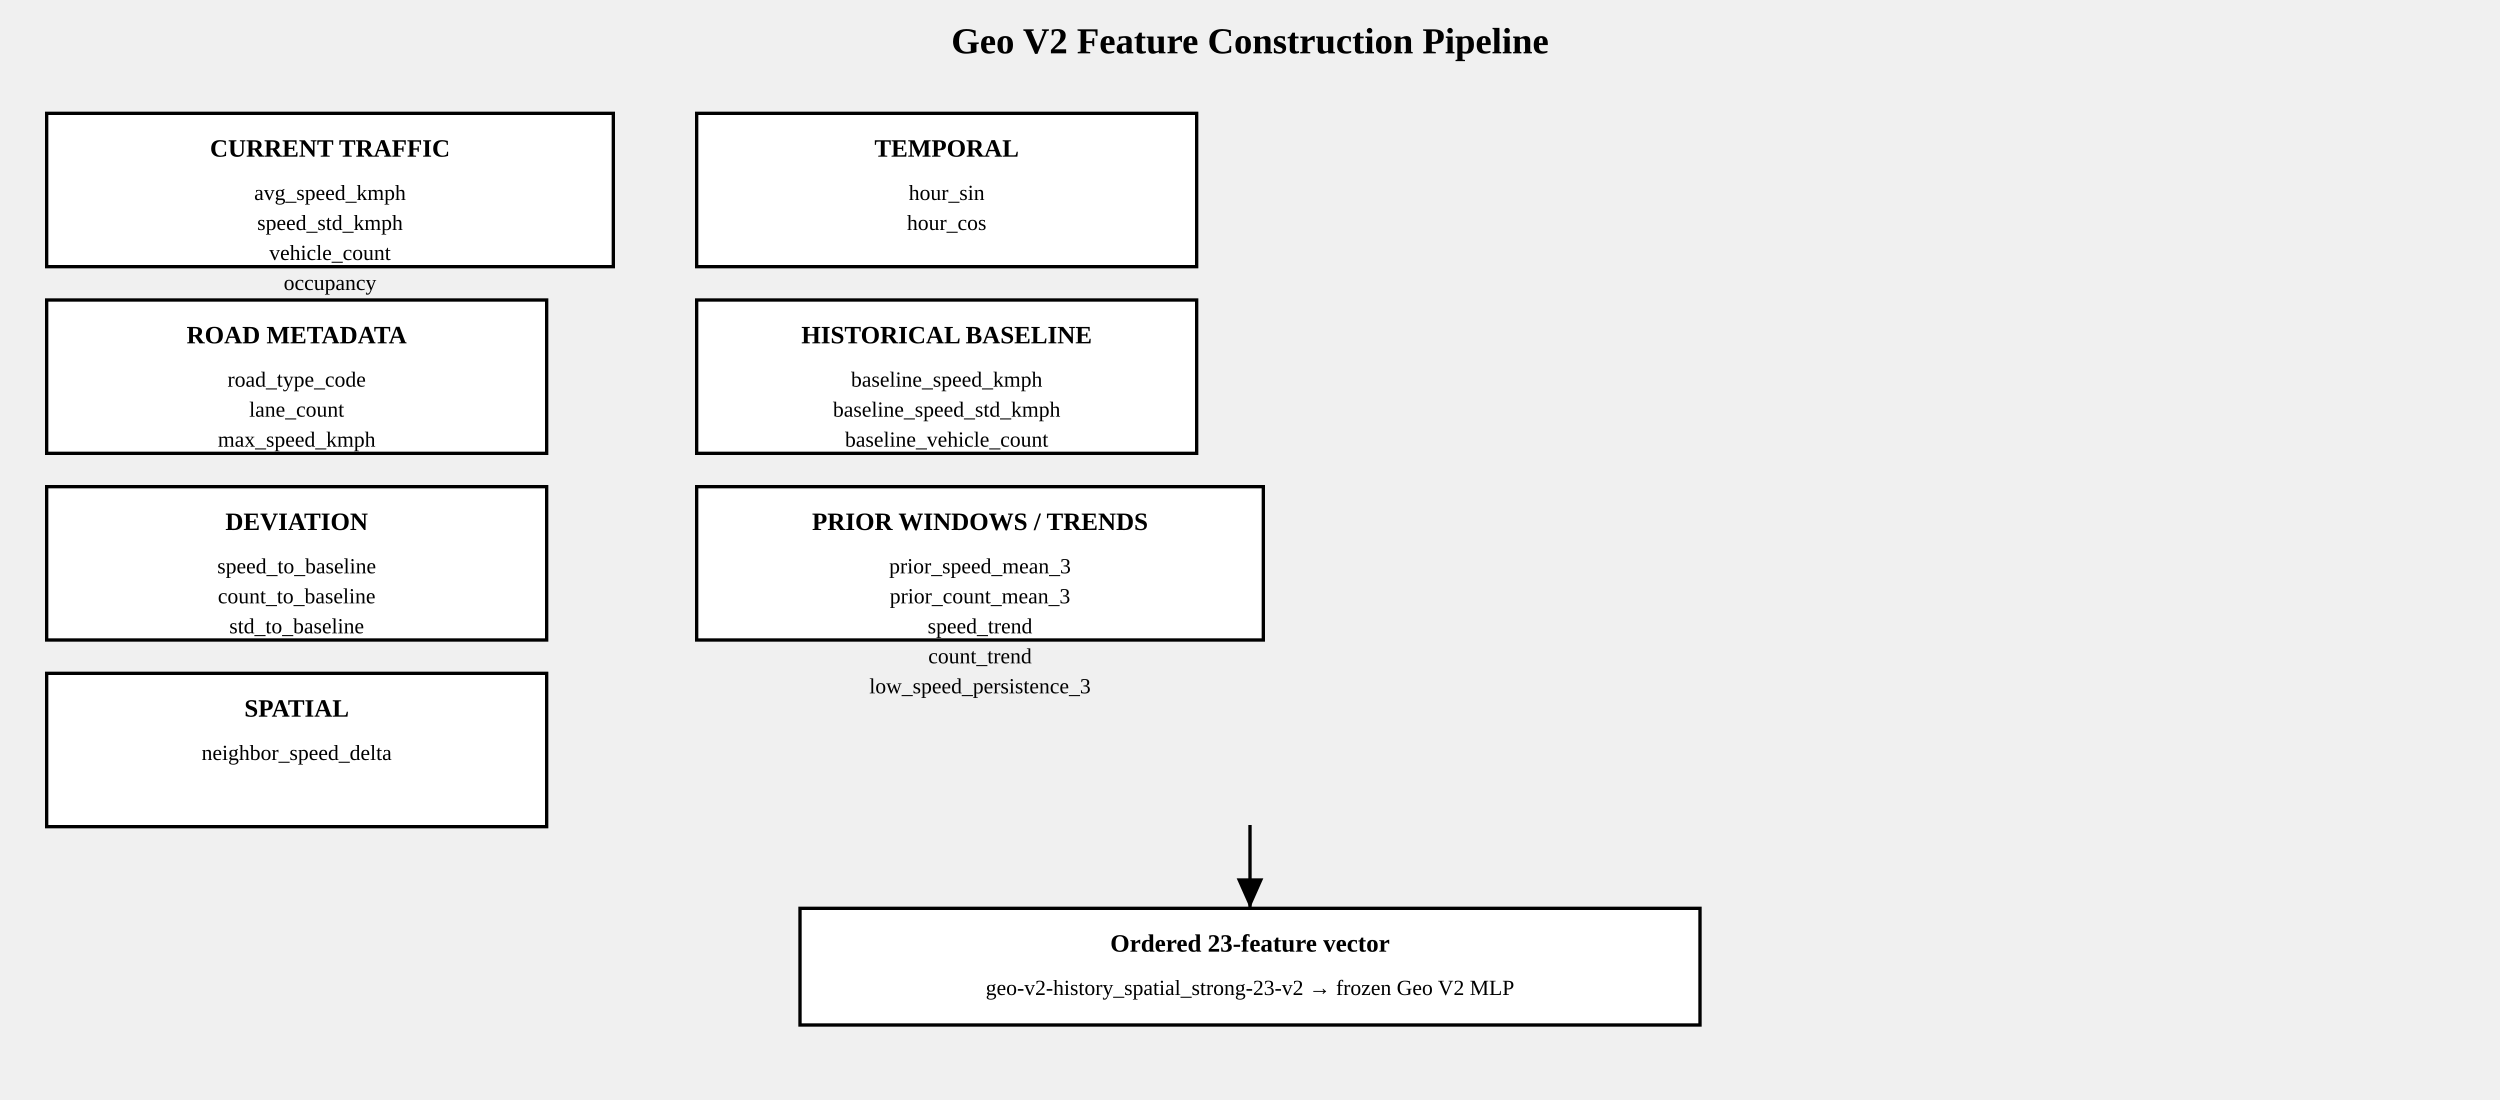
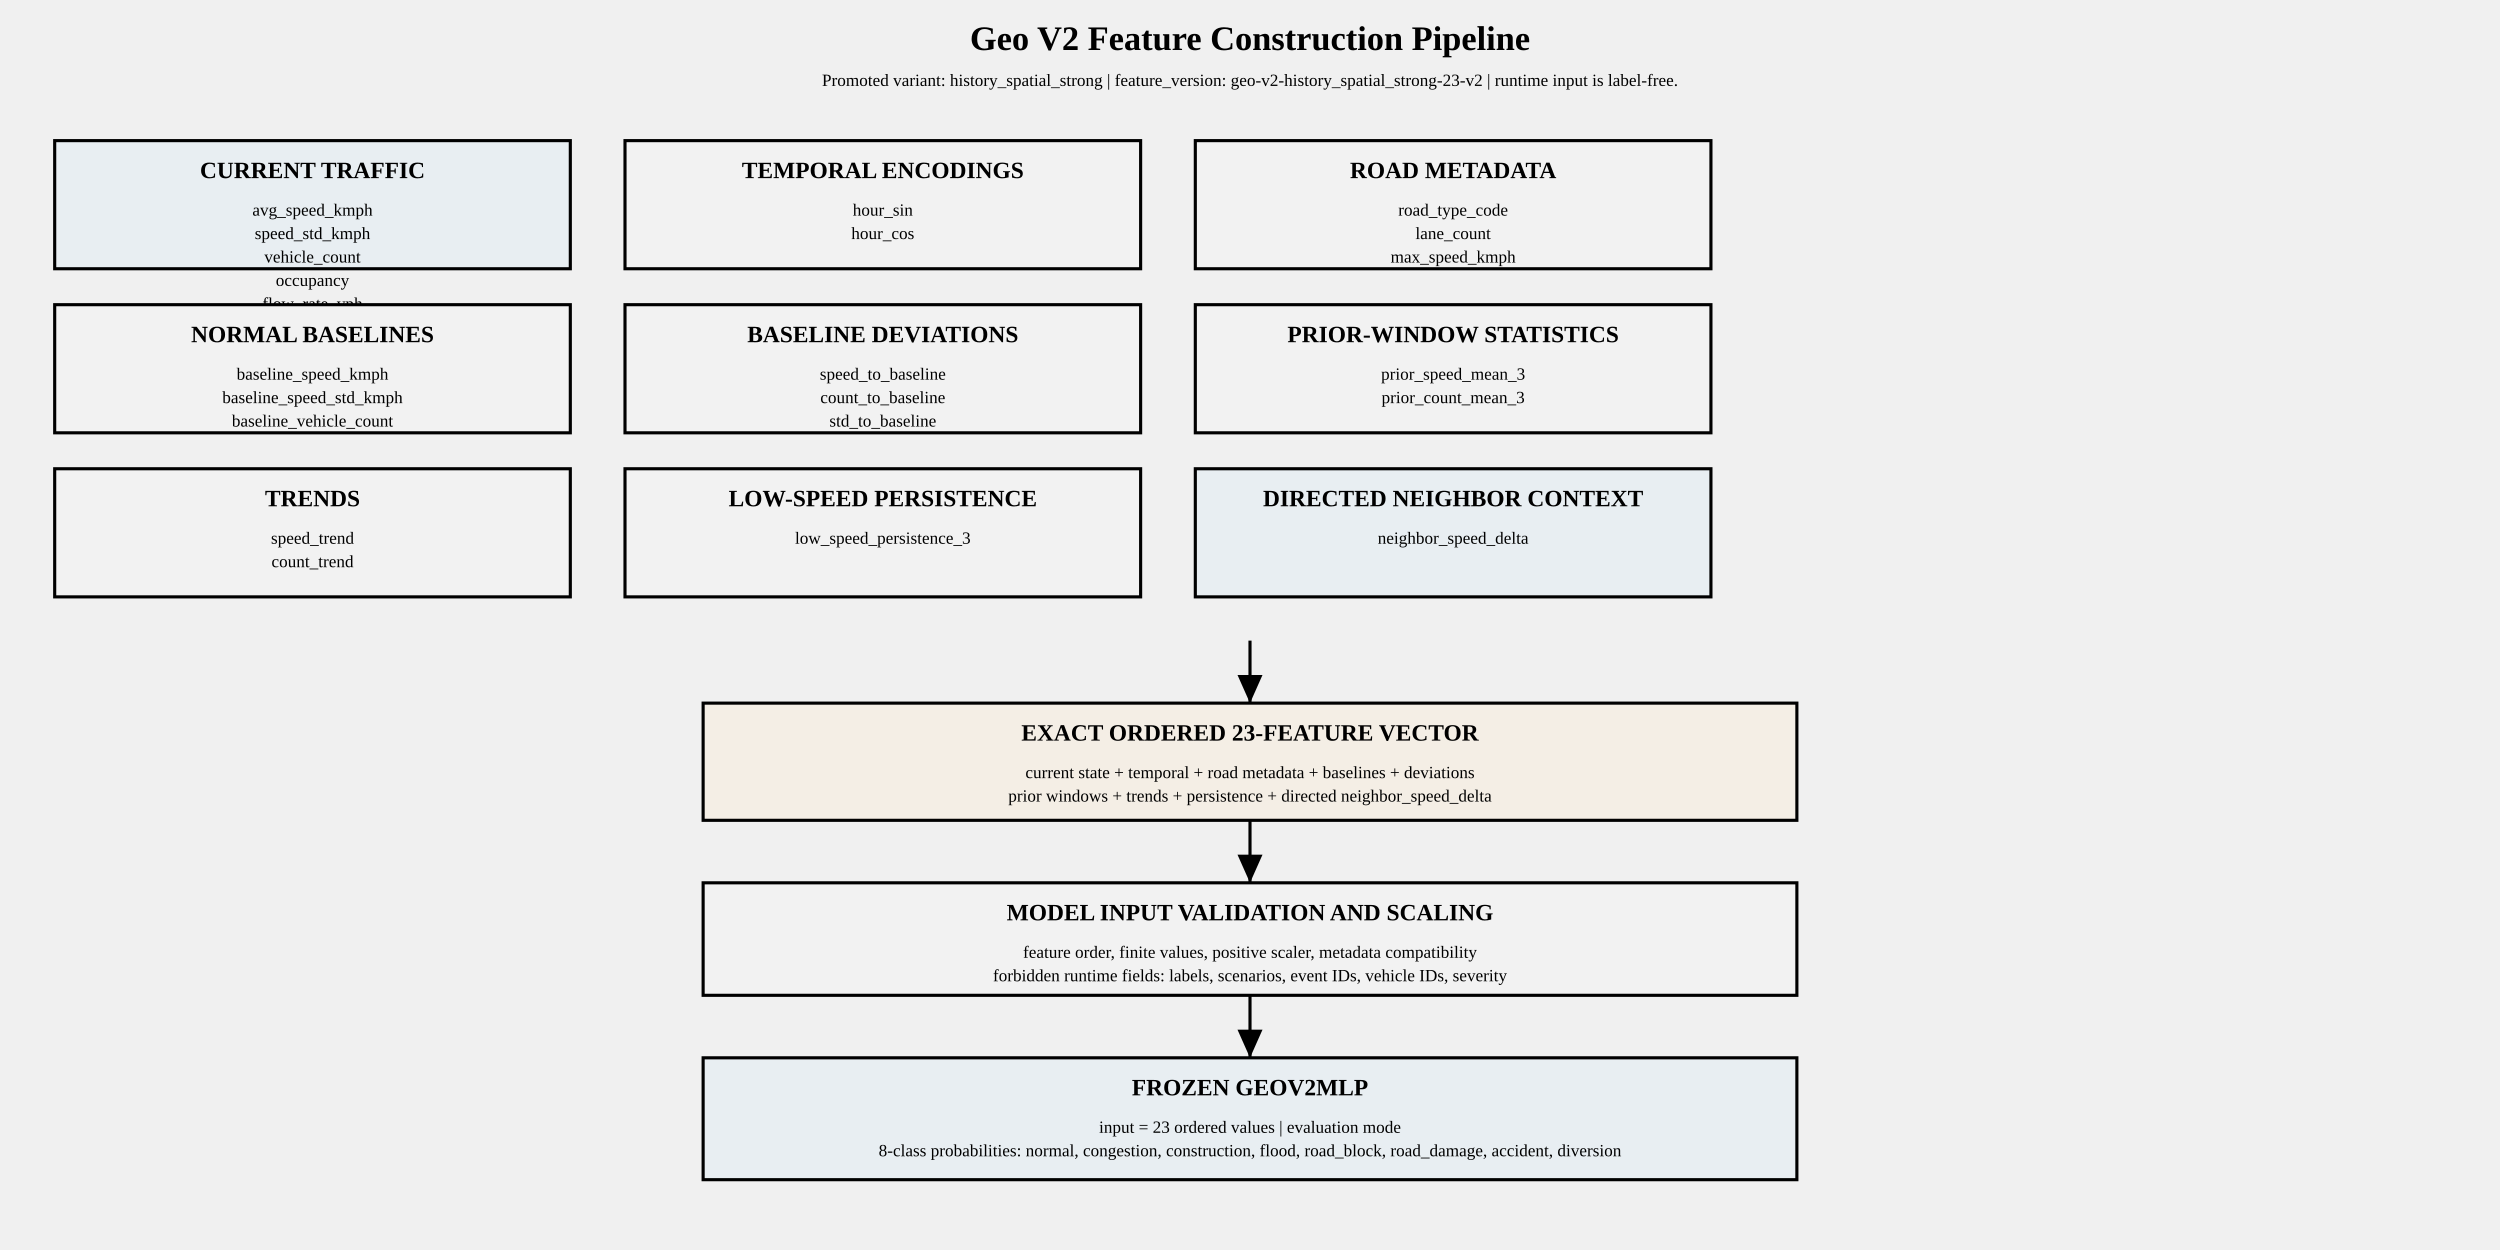
- <svg xmlns="http://www.w3.org/2000/svg" width="1500" height="660" viewBox="0 0 1500 660">
+ <svg xmlns="http://www.w3.org/2000/svg" width="1600" height="800" viewBox="0 0 1600 800">
  <defs>
    <marker id="arrow" markerWidth="10" markerHeight="10" refX="9" refY="4" orient="auto">
      <path d="M0 0 L9 4 L0 8 Z" fill="#000" />
    </marker>
  </defs>
  <style>
.title{font-family:'Times New Roman',serif;font-weight:700;font-size:22px;fill:#000}
.head{font-family:'Times New Roman',serif;font-weight:700;font-size:15px;fill:#000}
.body{font-family:'Times New Roman',serif;font-size:13px;fill:#000}
.small{font-family:'Times New Roman',serif;font-size:11px;fill:#000}
.box{fill:#fff;stroke:#000;stroke-width:2}
.dash{fill:#fff;stroke:#000;stroke-width:2;stroke-dasharray:8 6}
.arrow{stroke:#000;stroke-width:2;fill:none;marker-end:url(#arrow)}
</style>
-   <text x="750" y="32" text-anchor="middle" class="title">Geo V2 Feature Construction Pipeline</text>
-   <rect x="28" y="68" width="340" height="92" class="box" />
-   <text x="198.0" y="94" text-anchor="middle" class="head">CURRENT TRAFFIC</text>
-   <text x="198.0" y="120" text-anchor="middle" class="body">avg_speed_kmph</text>
-   <text x="198.0" y="138" text-anchor="middle" class="body">speed_std_kmph</text>
-   <text x="198.0" y="156" text-anchor="middle" class="body">vehicle_count</text>
-   <text x="198.0" y="174" text-anchor="middle" class="body">occupancy</text>
-   <text x="198.0" y="192" text-anchor="middle" class="body">flow_rate_vph</text>
-   <text x="198.0" y="210" text-anchor="middle" class="body">stopped_fraction</text>
-   <rect x="418" y="68" width="300" height="92" class="box" />
-   <text x="568.0" y="94" text-anchor="middle" class="head">TEMPORAL</text>
-   <text x="568.0" y="120" text-anchor="middle" class="body">hour_sin</text>
-   <text x="568.0" y="138" text-anchor="middle" class="body">hour_cos</text>
-   <rect x="28" y="180" width="300" height="92" class="box" />
-   <text x="178.0" y="206" text-anchor="middle" class="head">ROAD METADATA</text>
-   <text x="178.0" y="232" text-anchor="middle" class="body">road_type_code</text>
-   <text x="178.0" y="250" text-anchor="middle" class="body">lane_count</text>
-   <text x="178.0" y="268" text-anchor="middle" class="body">max_speed_kmph</text>
-   <rect x="418" y="180" width="300" height="92" class="box" />
-   <text x="568.0" y="206" text-anchor="middle" class="head">HISTORICAL BASELINE</text>
-   <text x="568.0" y="232" text-anchor="middle" class="body">baseline_speed_kmph</text>
-   <text x="568.0" y="250" text-anchor="middle" class="body">baseline_speed_std_kmph</text>
-   <text x="568.0" y="268" text-anchor="middle" class="body">baseline_vehicle_count</text>
-   <rect x="28" y="292" width="300" height="92" class="box" />
-   <text x="178.0" y="318" text-anchor="middle" class="head">DEVIATION</text>
-   <text x="178.0" y="344" text-anchor="middle" class="body">speed_to_baseline</text>
-   <text x="178.0" y="362" text-anchor="middle" class="body">count_to_baseline</text>
-   <text x="178.0" y="380" text-anchor="middle" class="body">std_to_baseline</text>
-   <rect x="418" y="292" width="340" height="92" class="box" />
-   <text x="588.0" y="318" text-anchor="middle" class="head">PRIOR WINDOWS / TRENDS</text>
-   <text x="588.0" y="344" text-anchor="middle" class="body">prior_speed_mean_3</text>
-   <text x="588.0" y="362" text-anchor="middle" class="body">prior_count_mean_3</text>
-   <text x="588.0" y="380" text-anchor="middle" class="body">speed_trend</text>
-   <text x="588.0" y="398" text-anchor="middle" class="body">count_trend</text>
-   <text x="588.0" y="416" text-anchor="middle" class="body">low_speed_persistence_3</text>
-   <rect x="28" y="404" width="300" height="92" class="box" />
-   <text x="178.0" y="430" text-anchor="middle" class="head">SPATIAL</text>
-   <text x="178.0" y="456" text-anchor="middle" class="body">neighbor_speed_delta</text>
-   <line x1="750" y1="495" x2="750" y2="545" class="arrow" />
-   <rect x="480" y="545" width="540" height="70" class="box" />
-   <text x="750.0" y="571" text-anchor="middle" class="head">Ordered 23-feature vector</text>
-   <text x="750.0" y="597" text-anchor="middle" class="body">geo-v2-history_spatial_strong-23-v2 → frozen Geo V2 MLP</text>
+   <text x="800" y="32" text-anchor="middle" class="title">Geo V2 Feature Construction Pipeline</text>
+   <text x="800" y="55" text-anchor="middle" class="small">Promoted variant: history_spatial_strong | feature_version: geo-v2-history_spatial_strong-23-v2 | runtime input is label-free.</text>
+   <rect x="35" y="90" width="330" height="82" class="box" style="fill:#e8eef2" />
+   <text x="200" y="114" text-anchor="middle" class="head">CURRENT TRAFFIC</text>
+   <text x="200" y="138" text-anchor="middle" class="small">avg_speed_kmph</text>
+   <text x="200" y="153" text-anchor="middle" class="small">speed_std_kmph</text>
+   <text x="200" y="168" text-anchor="middle" class="small">vehicle_count</text>
+   <text x="200" y="183" text-anchor="middle" class="small">occupancy</text>
+   <text x="200" y="198" text-anchor="middle" class="small">flow_rate_vph</text>
+   <text x="200" y="213" text-anchor="middle" class="small">stopped_fraction</text>
+   <rect x="400" y="90" width="330" height="82" class="box" style="fill:#f2f2f2" />
+   <text x="565" y="114" text-anchor="middle" class="head">TEMPORAL ENCODINGS</text>
+   <text x="565" y="138" text-anchor="middle" class="small">hour_sin</text>
+   <text x="565" y="153" text-anchor="middle" class="small">hour_cos</text>
+   <rect x="765" y="90" width="330" height="82" class="box" style="fill:#f2f2f2" />
+   <text x="930" y="114" text-anchor="middle" class="head">ROAD METADATA</text>
+   <text x="930" y="138" text-anchor="middle" class="small">road_type_code</text>
+   <text x="930" y="153" text-anchor="middle" class="small">lane_count</text>
+   <text x="930" y="168" text-anchor="middle" class="small">max_speed_kmph</text>
+   <rect x="35" y="195" width="330" height="82" class="box" style="fill:#f2f2f2" />
+   <text x="200" y="219" text-anchor="middle" class="head">NORMAL BASELINES</text>
+   <text x="200" y="243" text-anchor="middle" class="small">baseline_speed_kmph</text>
+   <text x="200" y="258" text-anchor="middle" class="small">baseline_speed_std_kmph</text>
+   <text x="200" y="273" text-anchor="middle" class="small">baseline_vehicle_count</text>
+   <rect x="400" y="195" width="330" height="82" class="box" style="fill:#f2f2f2" />
+   <text x="565" y="219" text-anchor="middle" class="head">BASELINE DEVIATIONS</text>
+   <text x="565" y="243" text-anchor="middle" class="small">speed_to_baseline</text>
+   <text x="565" y="258" text-anchor="middle" class="small">count_to_baseline</text>
+   <text x="565" y="273" text-anchor="middle" class="small">std_to_baseline</text>
+   <rect x="765" y="195" width="330" height="82" class="box" style="fill:#f2f2f2" />
+   <text x="930" y="219" text-anchor="middle" class="head">PRIOR-WINDOW STATISTICS</text>
+   <text x="930" y="243" text-anchor="middle" class="small">prior_speed_mean_3</text>
+   <text x="930" y="258" text-anchor="middle" class="small">prior_count_mean_3</text>
+   <rect x="35" y="300" width="330" height="82" class="box" style="fill:#f2f2f2" />
+   <text x="200" y="324" text-anchor="middle" class="head">TRENDS</text>
+   <text x="200" y="348" text-anchor="middle" class="small">speed_trend</text>
+   <text x="200" y="363" text-anchor="middle" class="small">count_trend</text>
+   <rect x="400" y="300" width="330" height="82" class="box" style="fill:#f2f2f2" />
+   <text x="565" y="324" text-anchor="middle" class="head">LOW-SPEED PERSISTENCE</text>
+   <text x="565" y="348" text-anchor="middle" class="small">low_speed_persistence_3</text>
+   <rect x="765" y="300" width="330" height="82" class="box" style="fill:#e8eef2" />
+   <text x="930" y="324" text-anchor="middle" class="head">DIRECTED NEIGHBOR CONTEXT</text>
+   <text x="930" y="348" text-anchor="middle" class="small">neighbor_speed_delta</text>
+   <path d="M800 410 L800 450" class="arrow" />
+   <rect x="450" y="450" width="700" height="75" class="box" style="fill:#f4eee5" />
+   <text x="800" y="474" text-anchor="middle" class="head">EXACT ORDERED 23-FEATURE VECTOR</text>
+   <text x="800" y="498" text-anchor="middle" class="small">current state + temporal + road metadata + baselines + deviations</text>
+   <text x="800" y="513" text-anchor="middle" class="small">prior windows + trends + persistence + directed neighbor_speed_delta</text>
+   <path d="M800 525 L800 565" class="arrow" />
+   <rect x="450" y="565" width="700" height="72" class="box" style="fill:#f2f2f2" />
+   <text x="800" y="589" text-anchor="middle" class="head">MODEL INPUT VALIDATION AND SCALING</text>
+   <text x="800" y="613" text-anchor="middle" class="small">feature order, finite values, positive scaler, metadata compatibility</text>
+   <text x="800" y="628" text-anchor="middle" class="small">forbidden runtime fields: labels, scenarios, event IDs, vehicle IDs, severity</text>
+   <path d="M800 637 L800 677" class="arrow" />
+   <rect x="450" y="677" width="700" height="78" class="box" style="fill:#e8eef2" />
+   <text x="800" y="701" text-anchor="middle" class="head">FROZEN GEOV2MLP</text>
+   <text x="800" y="725" text-anchor="middle" class="small">input = 23 ordered values | evaluation mode</text>
+   <text x="800" y="740" text-anchor="middle" class="small">8-class probabilities: normal, congestion, construction, flood, road_block, road_damage, accident, diversion</text>
</svg>
